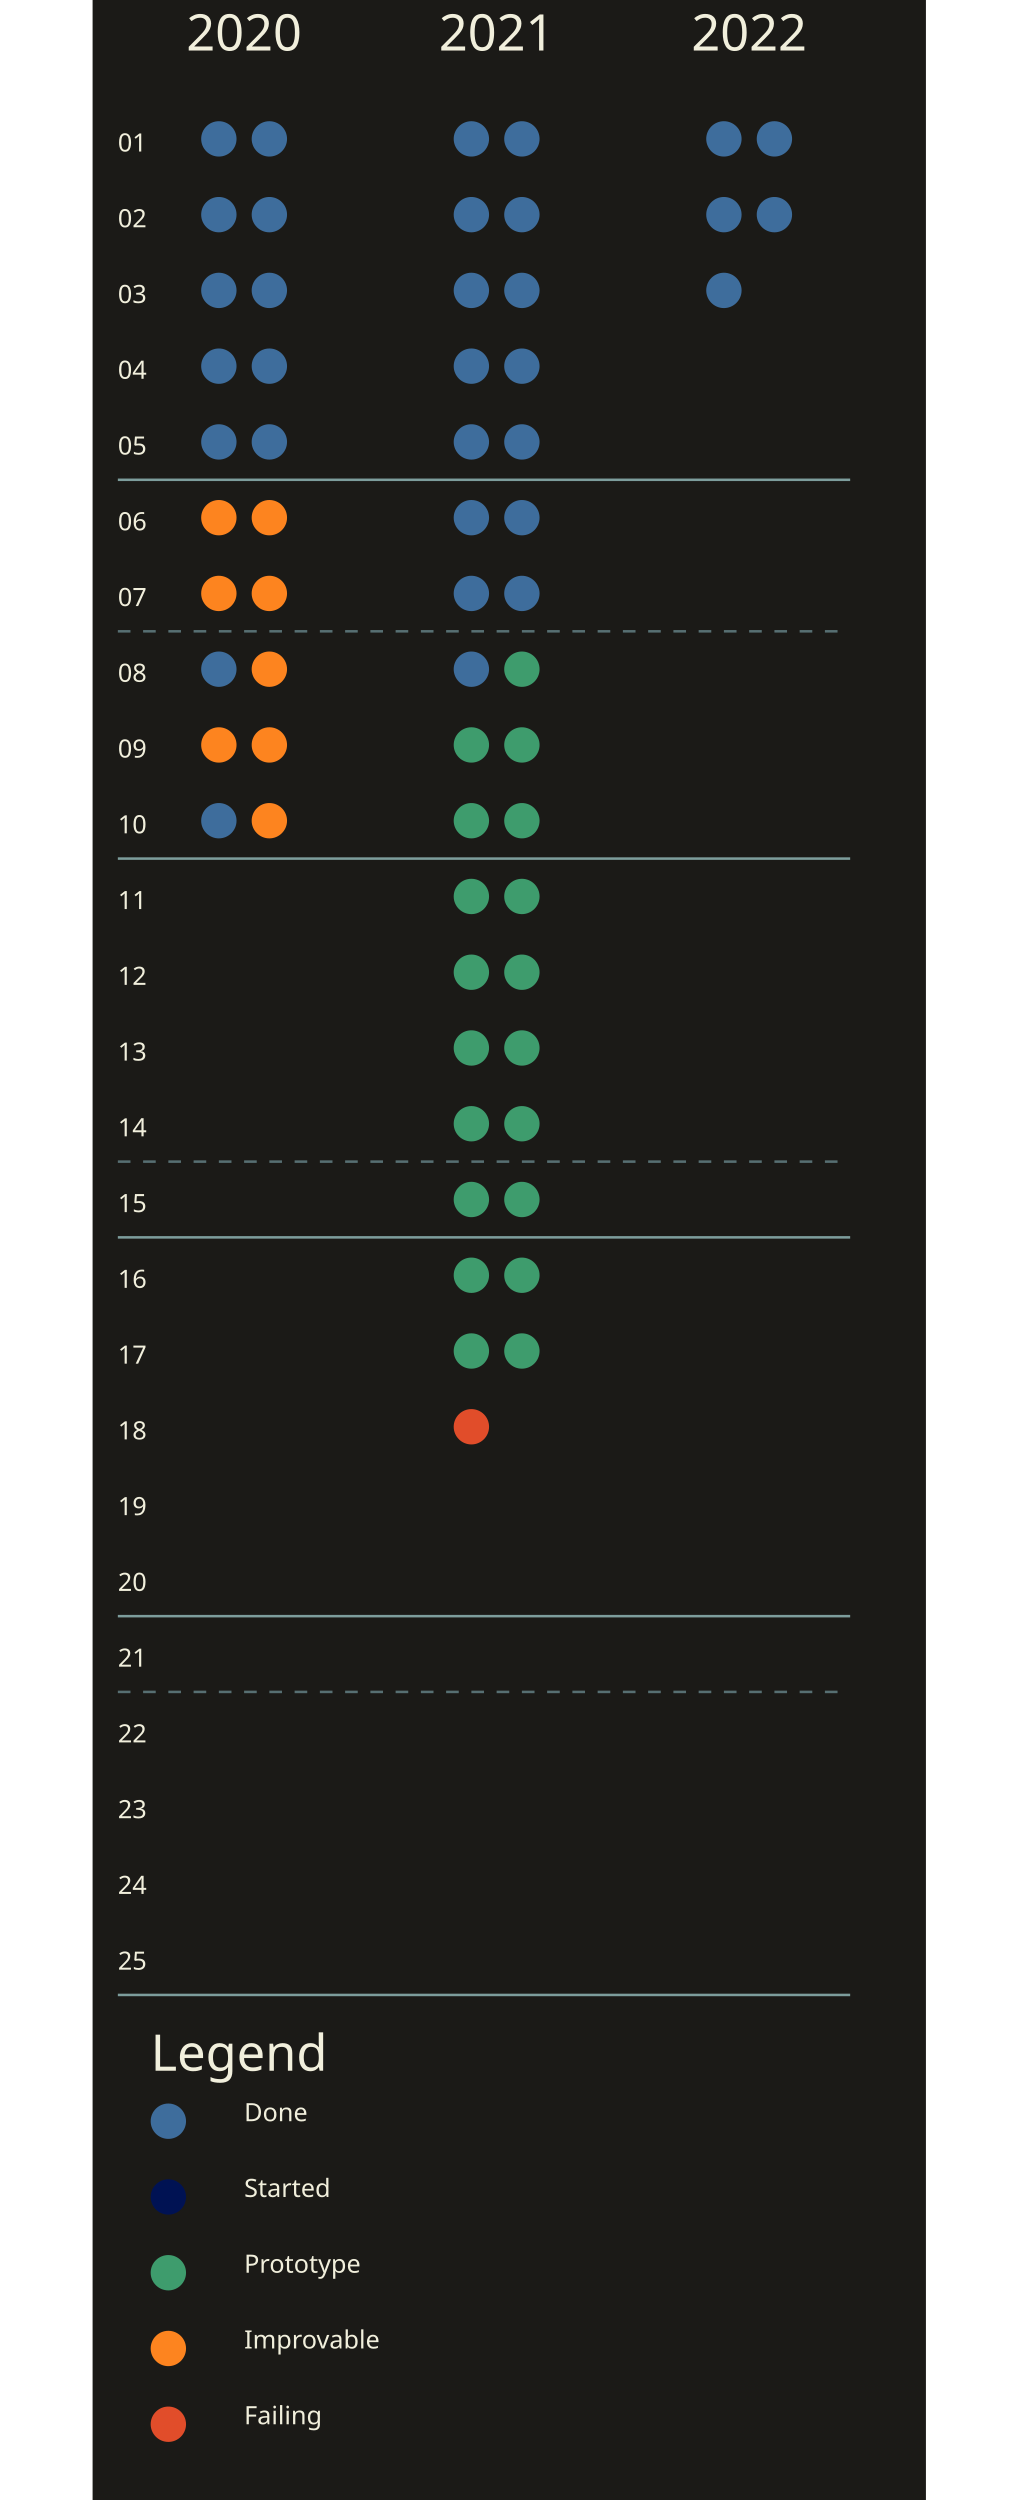
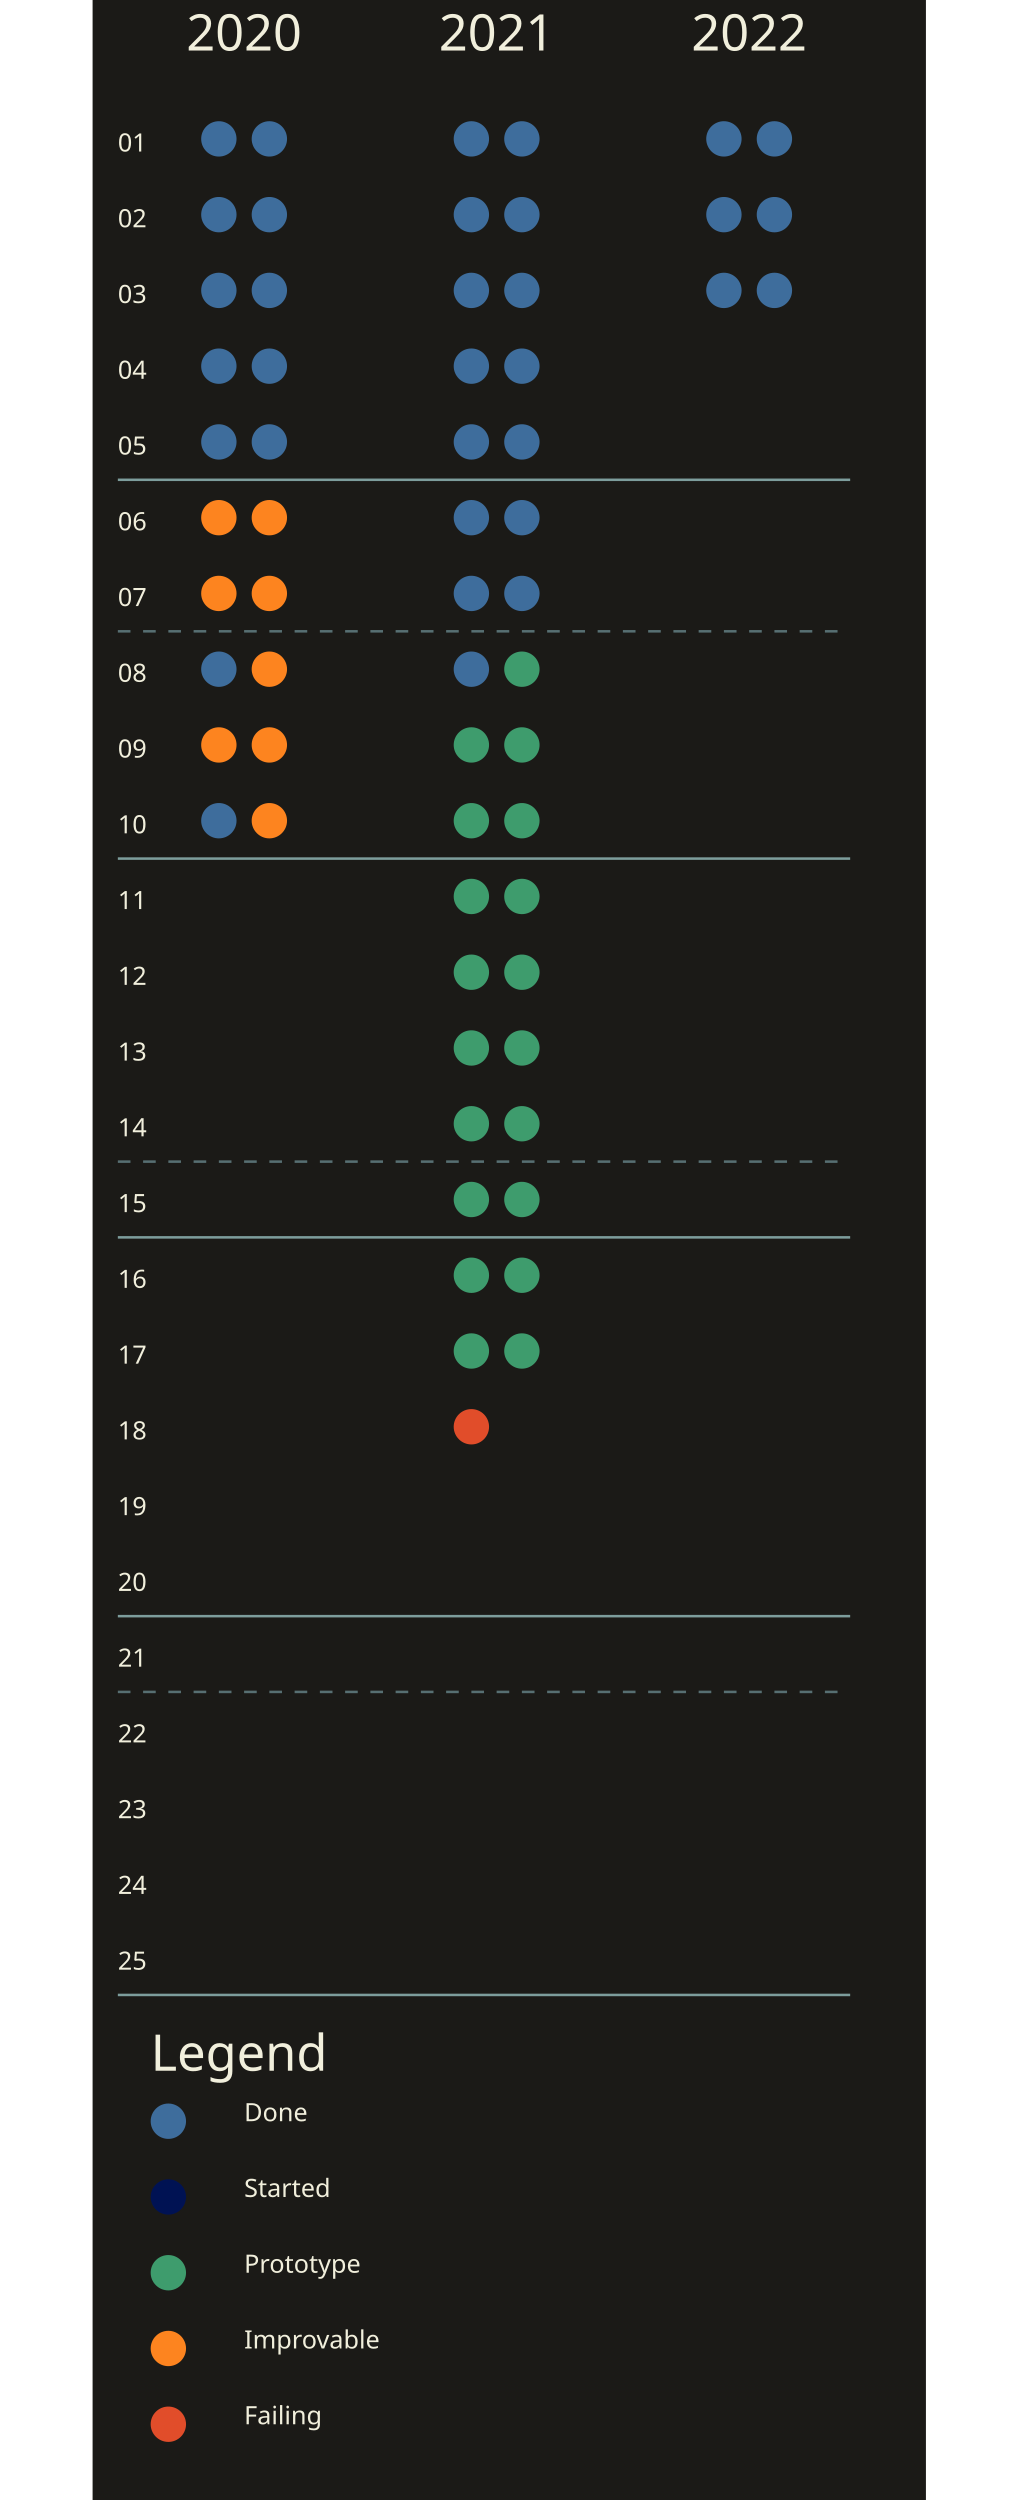
<svg xmlns="http://www.w3.org/2000/svg" height="810" style="font-family: 'Recursive', sans-serif;" viewBox="0 0 330 990" width="330">
  <defs>
    <style>
@font-face {
    font-family: 'Recursive';
    src: url('https://fonts.googleapis.com/css2?family=Recursive:wght,CASL@500,1&amp;display=swap');
  }
</style>
  </defs>
  <rect fill="#1b1a17" height="100%" width="100%" />
  <text fill="#F1EFDC" font-size="20" text-anchor="middle" x="60" y="20">
2020
</text>
  <circle cx="50" cy="55" fill="#3e6d9c" r="7" />
  <circle cx="70" cy="55" fill="#3e6d9c" r="7" />
  <circle cx="50" cy="85" fill="#3e6d9c" r="7" />
  <circle cx="70" cy="85" fill="#3e6d9c" r="7" />
  <circle cx="50" cy="115" fill="#3e6d9c" r="7" />
  <circle cx="70" cy="115" fill="#3e6d9c" r="7" />
  <circle cx="50" cy="145" fill="#3e6d9c" r="7" />
  <circle cx="70" cy="145" fill="#3e6d9c" r="7" />
  <circle cx="50" cy="175" fill="#3e6d9c" r="7" />
  <circle cx="70" cy="175" fill="#3e6d9c" r="7" />
  <circle cx="50" cy="205" fill="#fd841f" r="7" />
  <circle cx="70" cy="205" fill="#fd841f" r="7" />
  <circle cx="50" cy="235" fill="#fd841f" r="7" />
  <circle cx="70" cy="235" fill="#fd841f" r="7" />
  <circle cx="50" cy="265" fill="#3e6d9c" r="7" />
  <circle cx="70" cy="265" fill="#fd841f" r="7" />
  <circle cx="50" cy="295" fill="#fd841f" r="7" />
  <circle cx="70" cy="295" fill="#fd841f" r="7" />
  <circle cx="50" cy="325" fill="#3e6d9c" r="7" />
  <circle cx="70" cy="325" fill="#fd841f" r="7" />
  <text fill="#F1EFDC" font-size="20" text-anchor="middle" x="160" y="20">
2021
</text>
  <circle cx="150" cy="55" fill="#3e6d9c" r="7" />
  <circle cx="170" cy="55" fill="#3e6d9c" r="7" />
  <circle cx="150" cy="85" fill="#3e6d9c" r="7" />
  <circle cx="170" cy="85" fill="#3e6d9c" r="7" />
  <circle cx="150" cy="115" fill="#3e6d9c" r="7" />
  <circle cx="170" cy="115" fill="#3e6d9c" r="7" />
  <circle cx="150" cy="145" fill="#3e6d9c" r="7" />
  <circle cx="170" cy="145" fill="#3e6d9c" r="7" />
  <circle cx="150" cy="175" fill="#3e6d9c" r="7" />
  <circle cx="170" cy="175" fill="#3e6d9c" r="7" />
  <circle cx="150" cy="205" fill="#3e6d9c" r="7" />
  <circle cx="170" cy="205" fill="#3e6d9c" r="7" />
  <circle cx="150" cy="235" fill="#3e6d9c" r="7" />
  <circle cx="170" cy="235" fill="#3e6d9c" r="7" />
  <circle cx="150" cy="265" fill="#3e6d9c" r="7" />
  <circle cx="170" cy="265" fill="#3e9c6d" r="7" />
  <circle cx="150" cy="295" fill="#3e9c6d" r="7" />
  <circle cx="170" cy="295" fill="#3e9c6d" r="7" />
  <circle cx="150" cy="325" fill="#3e9c6d" r="7" />
  <circle cx="170" cy="325" fill="#3e9c6d" r="7" />
  <circle cx="150" cy="355" fill="#3e9c6d" r="7" />
  <circle cx="170" cy="355" fill="#3e9c6d" r="7" />
  <circle cx="150" cy="385" fill="#3e9c6d" r="7" />
  <circle cx="170" cy="385" fill="#3e9c6d" r="7" />
  <circle cx="150" cy="415" fill="#3e9c6d" r="7" />
  <circle cx="170" cy="415" fill="#3e9c6d" r="7" />
  <circle cx="150" cy="445" fill="#3e9c6d" r="7" />
  <circle cx="170" cy="445" fill="#3e9c6d" r="7" />
  <circle cx="150" cy="475" fill="#3e9c6d" r="7" />
  <circle cx="170" cy="475" fill="#3e9c6d" r="7" />
  <circle cx="150" cy="505" fill="#3e9c6d" r="7" />
  <circle cx="170" cy="505" fill="#3e9c6d" r="7" />
  <circle cx="150" cy="535" fill="#3e9c6d" r="7" />
  <circle cx="170" cy="535" fill="#3e9c6d" r="7" />
  <circle cx="150" cy="565" fill="#e14d2a" r="7" />
  <text fill="#F1EFDC" font-size="20" text-anchor="middle" x="260" y="20">
2022
</text>
  <circle cx="250" cy="55" fill="#3e6d9c" r="7" />
  <circle cx="270" cy="55" fill="#3e6d9c" r="7" />
  <circle cx="250" cy="85" fill="#3e6d9c" r="7" />
  <circle cx="270" cy="85" fill="#3e6d9c" r="7" />
  <circle cx="250" cy="115" fill="#3e6d9c" r="7" />
+   <circle cx="270" cy="115" fill="#3e6d9c" r="7" />
  <text fill="#F1EFDC" font-size="10" x="10" y="60">
01
</text>
  <text fill="#F1EFDC" font-size="10" x="10" y="90">
02
</text>
  <text fill="#F1EFDC" font-size="10" x="10" y="120">
03
</text>
  <text fill="#F1EFDC" font-size="10" x="10" y="150">
04
</text>
  <text fill="#F1EFDC" font-size="10" x="10" y="180">
05
</text>
  <line stroke="#7D9D9C" x1="10" x2="300" y1="190" y2="190" />
  <text fill="#F1EFDC" font-size="10" x="10" y="210">
06
</text>
  <text fill="#F1EFDC" font-size="10" x="10" y="240">
07
</text>
  <line stroke="#576F72" stroke-dasharray="5,5" x1="10" x2="300" y1="250" y2="250" />
  <text fill="#F1EFDC" font-size="10" x="10" y="270">
08
</text>
  <text fill="#F1EFDC" font-size="10" x="10" y="300">
09
</text>
  <text fill="#F1EFDC" font-size="10" x="10" y="330">
10
</text>
  <line stroke="#7D9D9C" x1="10" x2="300" y1="340" y2="340" />
  <text fill="#F1EFDC" font-size="10" x="10" y="360">
11
</text>
  <text fill="#F1EFDC" font-size="10" x="10" y="390">
12
</text>
  <text fill="#F1EFDC" font-size="10" x="10" y="420">
13
</text>
  <text fill="#F1EFDC" font-size="10" x="10" y="450">
14
</text>
  <line stroke="#576F72" stroke-dasharray="5,5" x1="10" x2="300" y1="460" y2="460" />
  <text fill="#F1EFDC" font-size="10" x="10" y="480">
15
</text>
  <line stroke="#7D9D9C" x1="10" x2="300" y1="490" y2="490" />
  <text fill="#F1EFDC" font-size="10" x="10" y="510">
16
</text>
  <text fill="#F1EFDC" font-size="10" x="10" y="540">
17
</text>
  <text fill="#F1EFDC" font-size="10" x="10" y="570">
18
</text>
  <text fill="#F1EFDC" font-size="10" x="10" y="600">
19
</text>
  <text fill="#F1EFDC" font-size="10" x="10" y="630">
20
</text>
  <line stroke="#7D9D9C" x1="10" x2="300" y1="640" y2="640" />
  <text fill="#F1EFDC" font-size="10" x="10" y="660">
21
</text>
  <line stroke="#576F72" stroke-dasharray="5,5" x1="10" x2="300" y1="670" y2="670" />
  <text fill="#F1EFDC" font-size="10" x="10" y="690">
22
</text>
  <text fill="#F1EFDC" font-size="10" x="10" y="720">
23
</text>
  <text fill="#F1EFDC" font-size="10" x="10" y="750">
24
</text>
  <text fill="#F1EFDC" font-size="10" x="10" y="780">
25
</text>
  <line stroke="#7D9D9C" x1="10" x2="300" y1="790" y2="790" />
  <text fill="#F1EFDC" font-size="20" text-anchor="left" x="23" y="820">
Legend
</text>
  <circle cx="30" cy="840" fill="#3e6d9c" r="7" />
  <text fill="#F1EFDC" font-size="10" x="60" y="840">

Done

</text>
  <circle cx="30" cy="870" fill="#001253" r="7" />
  <text fill="#F1EFDC" font-size="10" x="60" y="870">

Started

</text>
  <circle cx="30" cy="900" fill="#3e9c6d" r="7" />
  <text fill="#F1EFDC" font-size="10" x="60" y="900">

Prototype

</text>
  <circle cx="30" cy="930" fill="#fd841f" r="7" />
  <text fill="#F1EFDC" font-size="10" x="60" y="930">

Improvable

</text>
  <circle cx="30" cy="960" fill="#e14d2a" r="7" />
  <text fill="#F1EFDC" font-size="10" x="60" y="960">

Failing

</text>
</svg>
